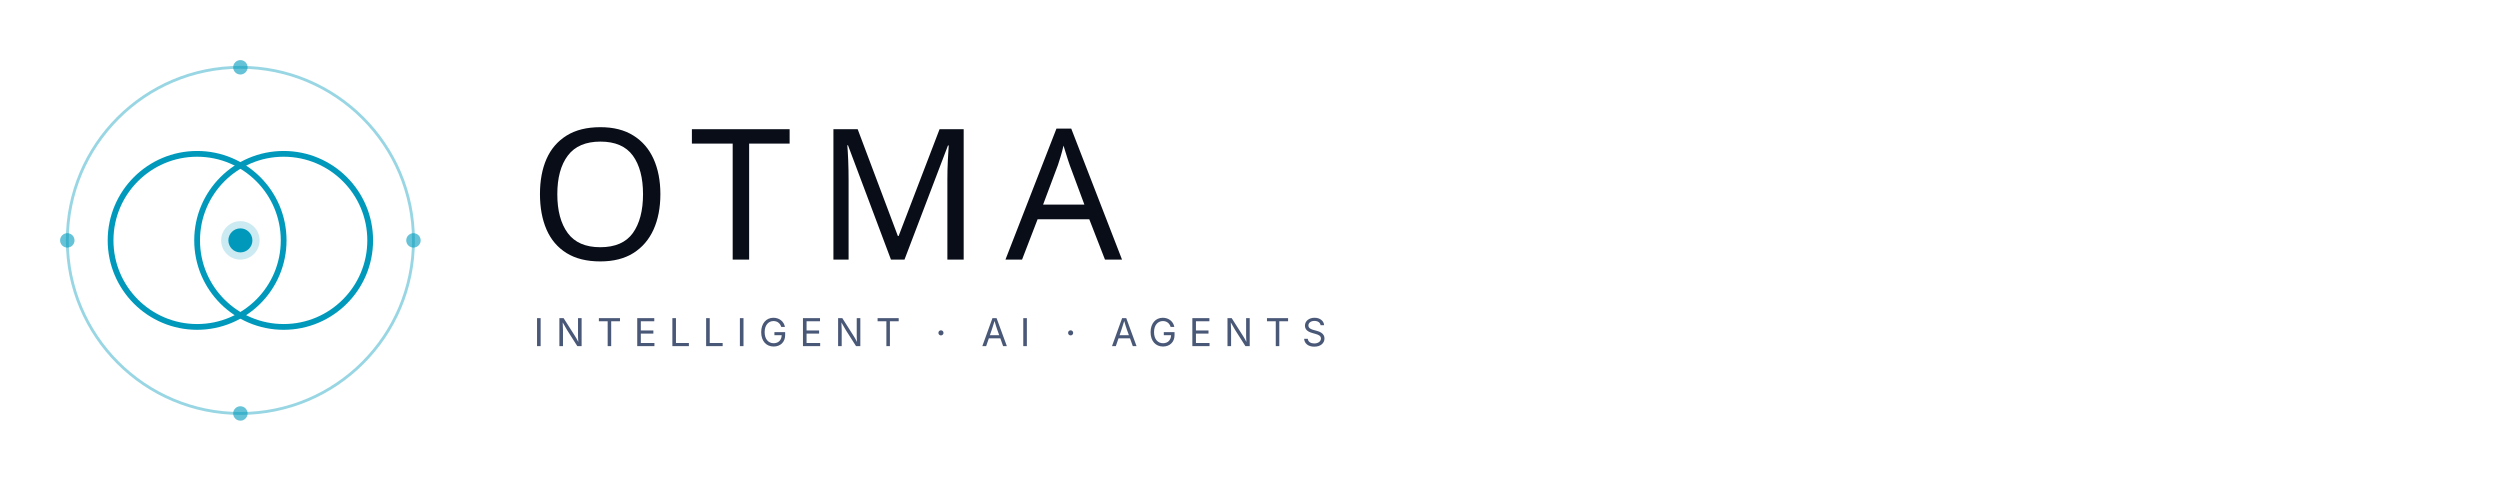
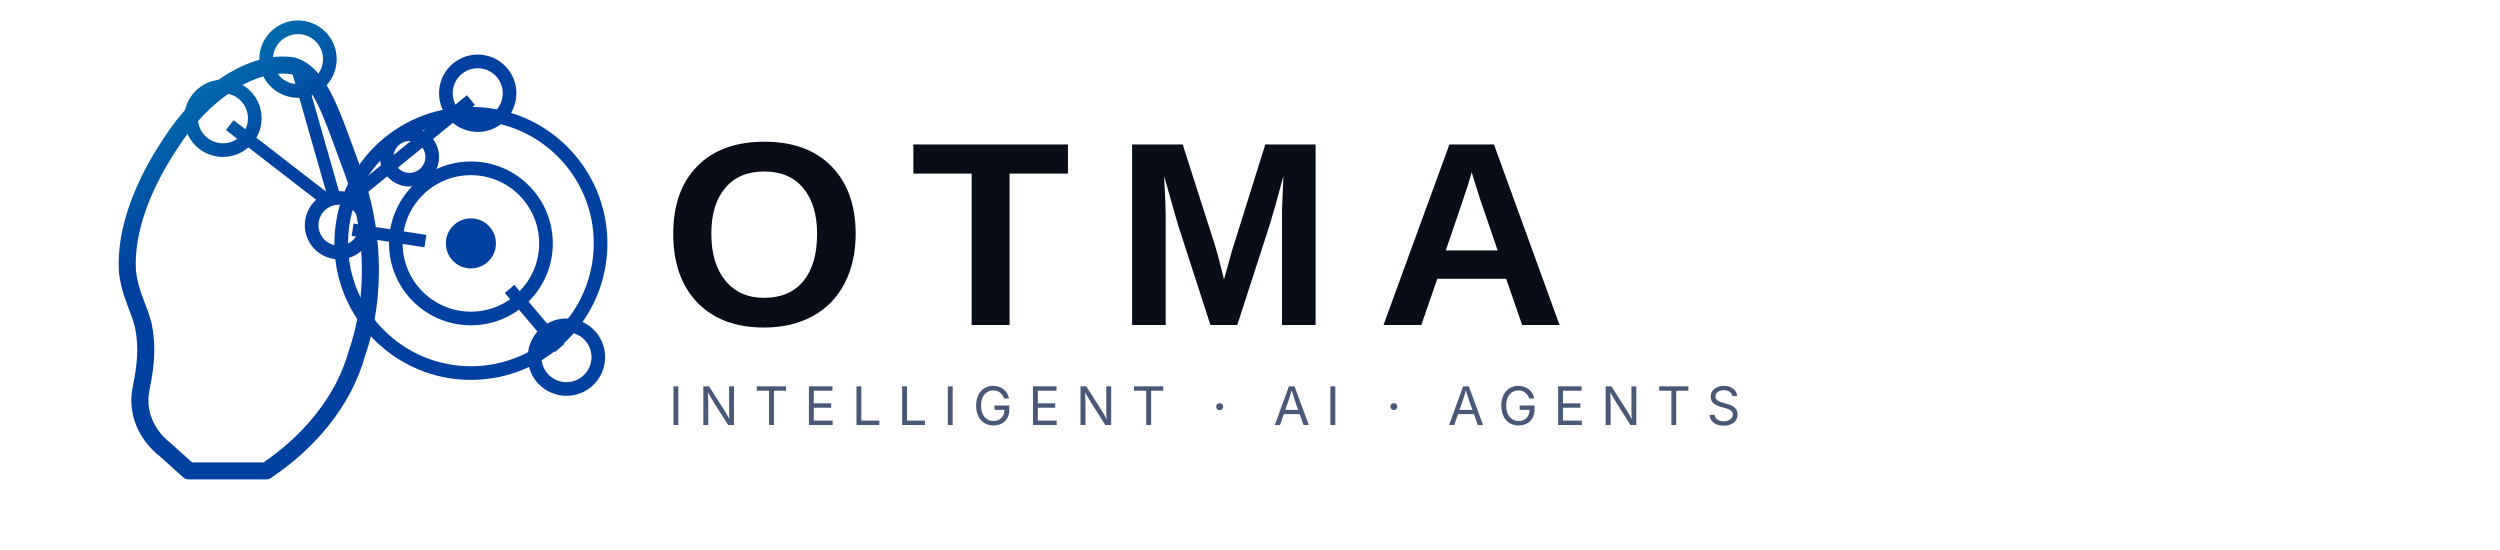
- <svg xmlns="http://www.w3.org/2000/svg" viewBox="0 0 520 100" fill="none">
-   <g transform="translate(10, 10)">
-     <circle cx="40" cy="40" r="36" stroke="#0099BB" stroke-width="0.6" stroke-opacity="0.4" />
-     <circle cx="31" cy="40" r="18" stroke="#0099BB" stroke-width="1.2" />
-     <circle cx="49" cy="40" r="18" stroke="#0099BB" stroke-width="1.2" />
-     <circle cx="40" cy="4" r="1.5" fill="#0099BB" fill-opacity="0.6" />
-     <circle cx="40" cy="76" r="1.5" fill="#0099BB" fill-opacity="0.6" />
-     <circle cx="4" cy="40" r="1.5" fill="#0099BB" fill-opacity="0.6" />
-     <circle cx="76" cy="40" r="1.5" fill="#0099BB" fill-opacity="0.6" />
-     <circle cx="40" cy="40" r="4" fill="#0099BB" fill-opacity="0.2" />
-     <circle cx="40" cy="40" r="2.5" fill="#0099BB" />
+ <svg xmlns="http://www.w3.org/2000/svg" viewBox="0 0 400 88" fill="none">
+   <defs>
+     <linearGradient id="gi" x1="24" y1="0" x2="84" y2="80" gradientUnits="userSpaceOnUse">
+       <stop offset="0%" stop-color="#0099BB" />
+       <stop offset="100%" stop-color="#0040A0" />
+     </linearGradient>
+   </defs>
+   <g transform="translate(4, 4) scale(0.364)">
+     <path d="M 118,18          C 100,15 78,30 64,52          C 52,70 44,90 45,108          C 46,118 50,124 52,132          C 54,142 53,150 51,160          C 49,170 53,180 62,187          L 72,196          L 106,196          C 124,184 140,166 146,144          C 155,118 153,88 144,64          C 135,40 130,22 118,18 Z" stroke="url(#gi)" stroke-width="7.5" stroke-linejoin="round" stroke-linecap="round" />
+     <circle cx="138" cy="88" r="12" stroke="url(#gi)" stroke-width="6" />
+     <line x1="136" y1="76" x2="120" y2="20" stroke="url(#gi)" stroke-width="5.5" />
+     <circle cx="120" cy="15" r="14" stroke="url(#gi)" stroke-width="6" />
+     <line x1="134" y1="78" x2="90" y2="44" stroke="url(#gi)" stroke-width="5.5" />
+     <circle cx="87" cy="41" r="14" stroke="url(#gi)" stroke-width="6" />
+     <line x1="142" y1="77" x2="196" y2="33" stroke="url(#gi)" stroke-width="5.5" />
+     <circle cx="169" cy="58" r="10" stroke="url(#gi)" stroke-width="6" />
+     <circle cx="199" cy="30" r="14" stroke="url(#gi)" stroke-width="6" />
+     <line x1="144" y1="90" x2="176" y2="95" stroke="url(#gi)" stroke-width="5.5" />
+     <circle cx="196" cy="96" r="57" stroke="url(#gi)" stroke-width="6" />
+     <circle cx="196" cy="96" r="33" stroke="url(#gi)" stroke-width="6" />
+     <circle cx="196" cy="96" r="11" fill="url(#gi)" />
+     <line x1="213" y1="116" x2="235" y2="142" stroke="url(#gi)" stroke-width="5.5" />
+     <circle cx="238" cy="146" r="14" stroke="url(#gi)" stroke-width="6" />
  </g>
-   <text x="110" y="54" font-family="'Space Grotesk', system-ui, sans-serif" font-weight="500" font-size="38" letter-spacing="5" fill="#080D18">OTMA</text>
-   <text x="111" y="72" font-family="'Inter', system-ui, sans-serif" font-weight="400" font-size="8" letter-spacing="2.5" fill="#4A5878">INTELLIGENT · AI · AGENTS</text>
+   <text x="106" y="52" font-family="'Space Grotesk', 'Helvetica Neue', Arial, sans-serif" font-weight="600" font-size="42" letter-spacing="7" fill="#080D18">OTMA</text>
+   <text x="107" y="68" font-family="'Inter', system-ui, sans-serif" font-weight="400" font-size="8.5" letter-spacing="2.5" fill="#4A5878">INTELLIGENT · AI · AGENTS</text>
</svg>
